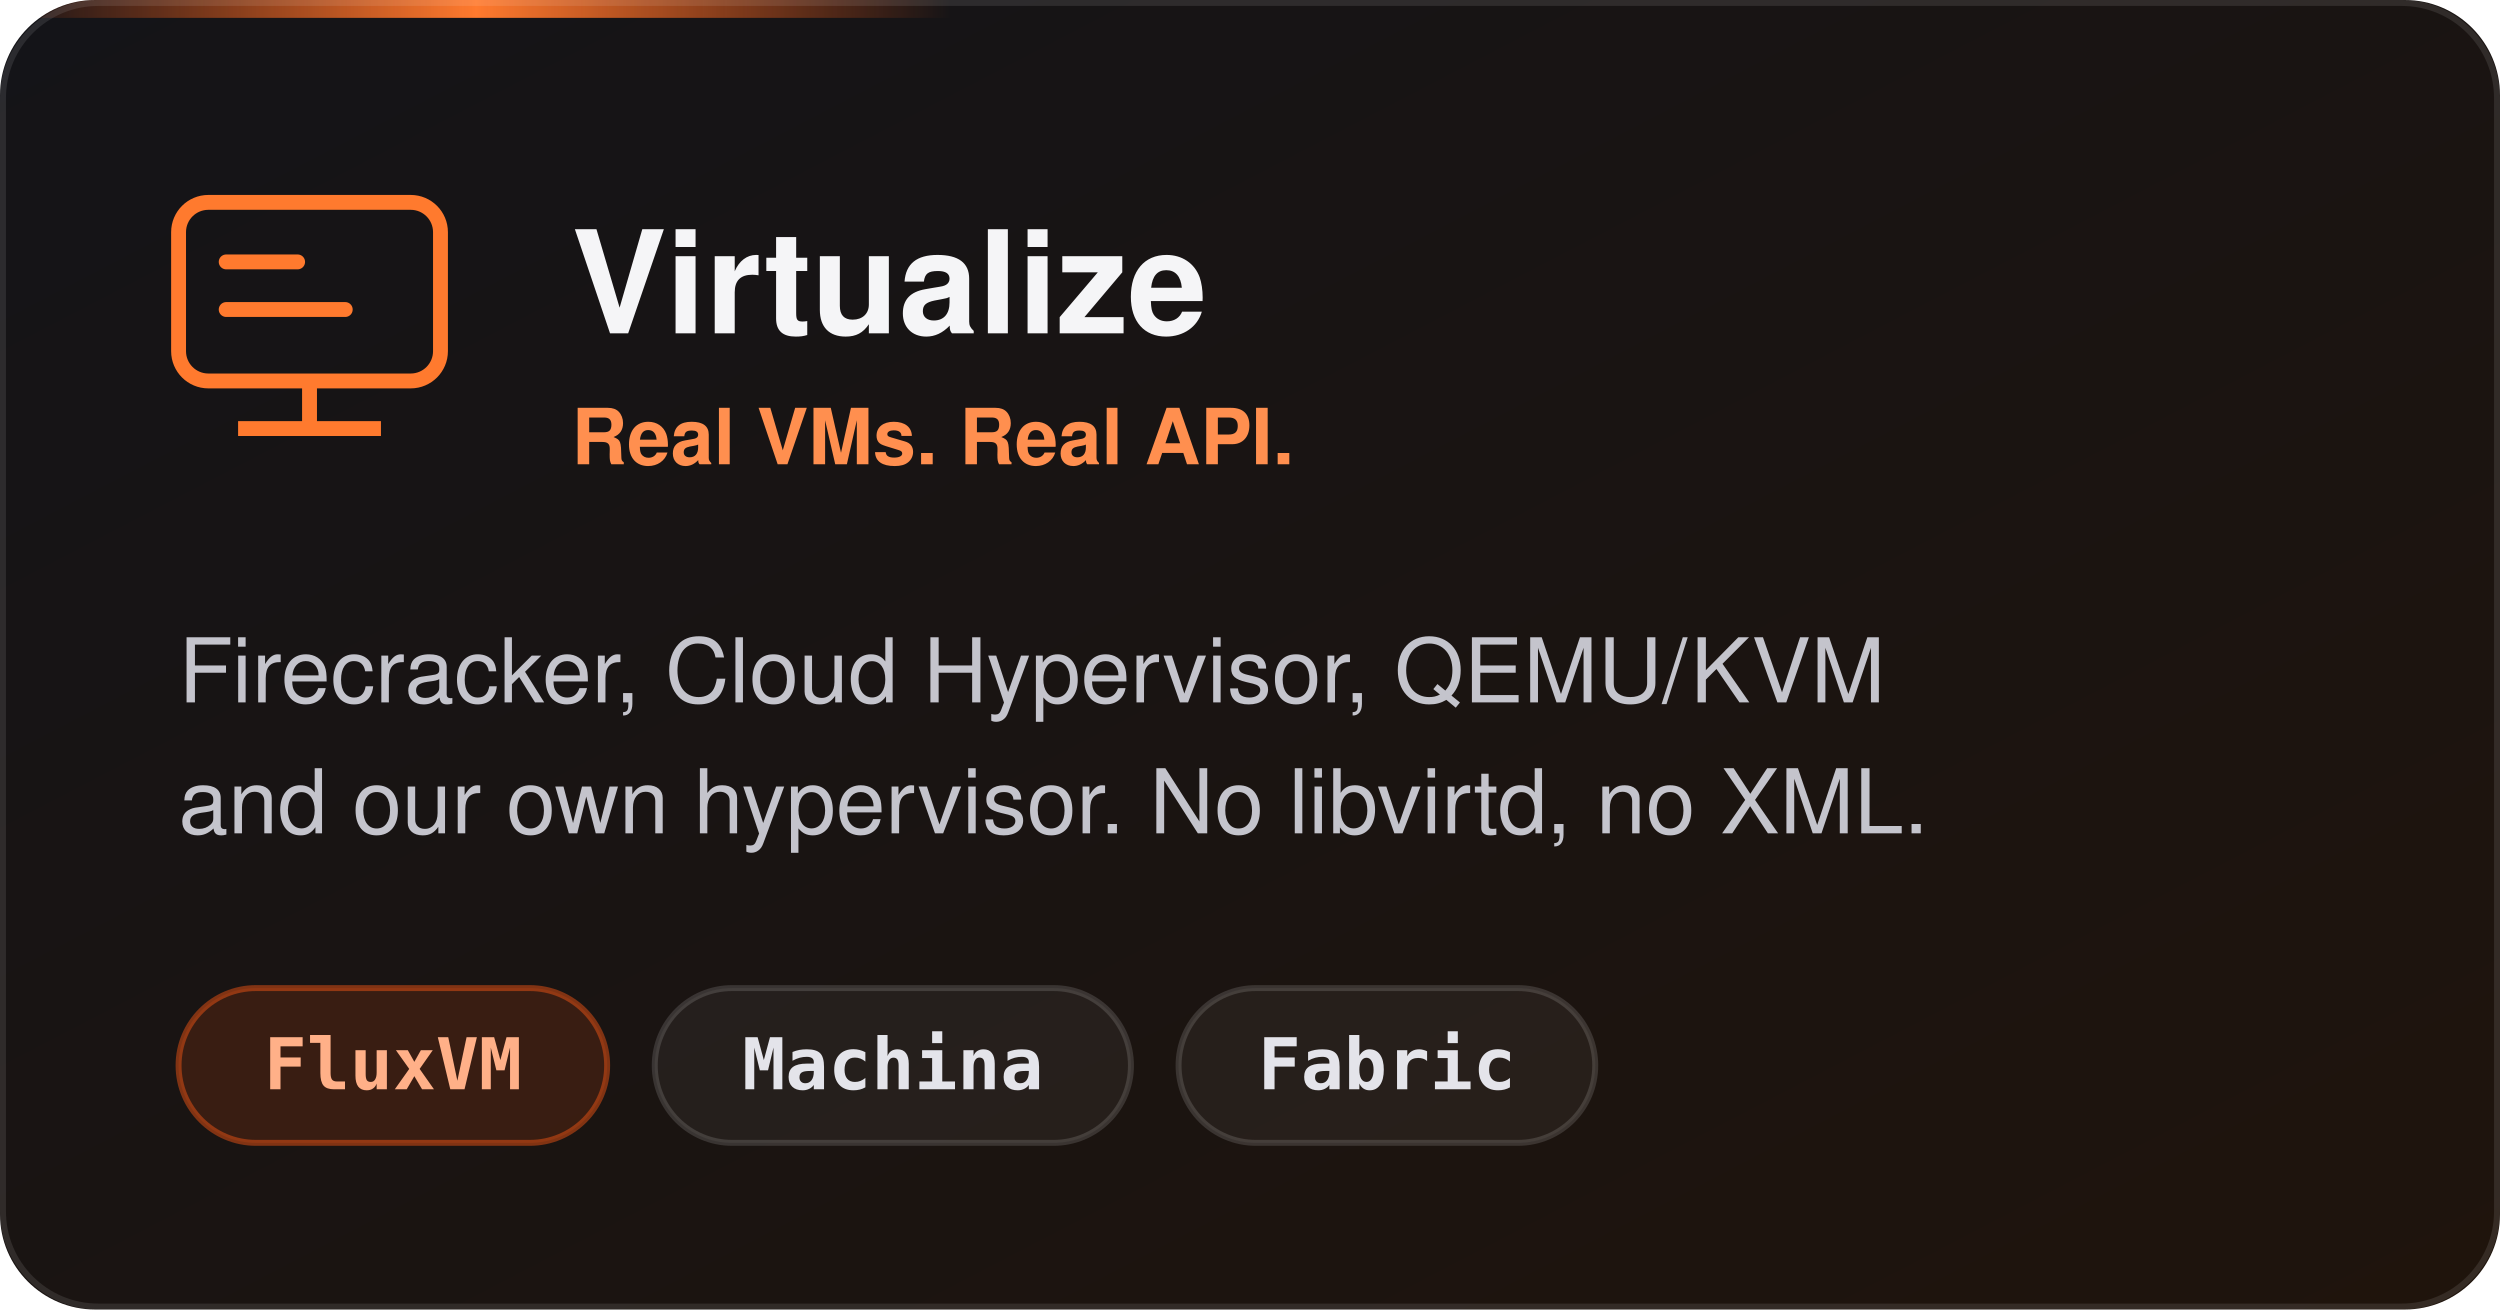
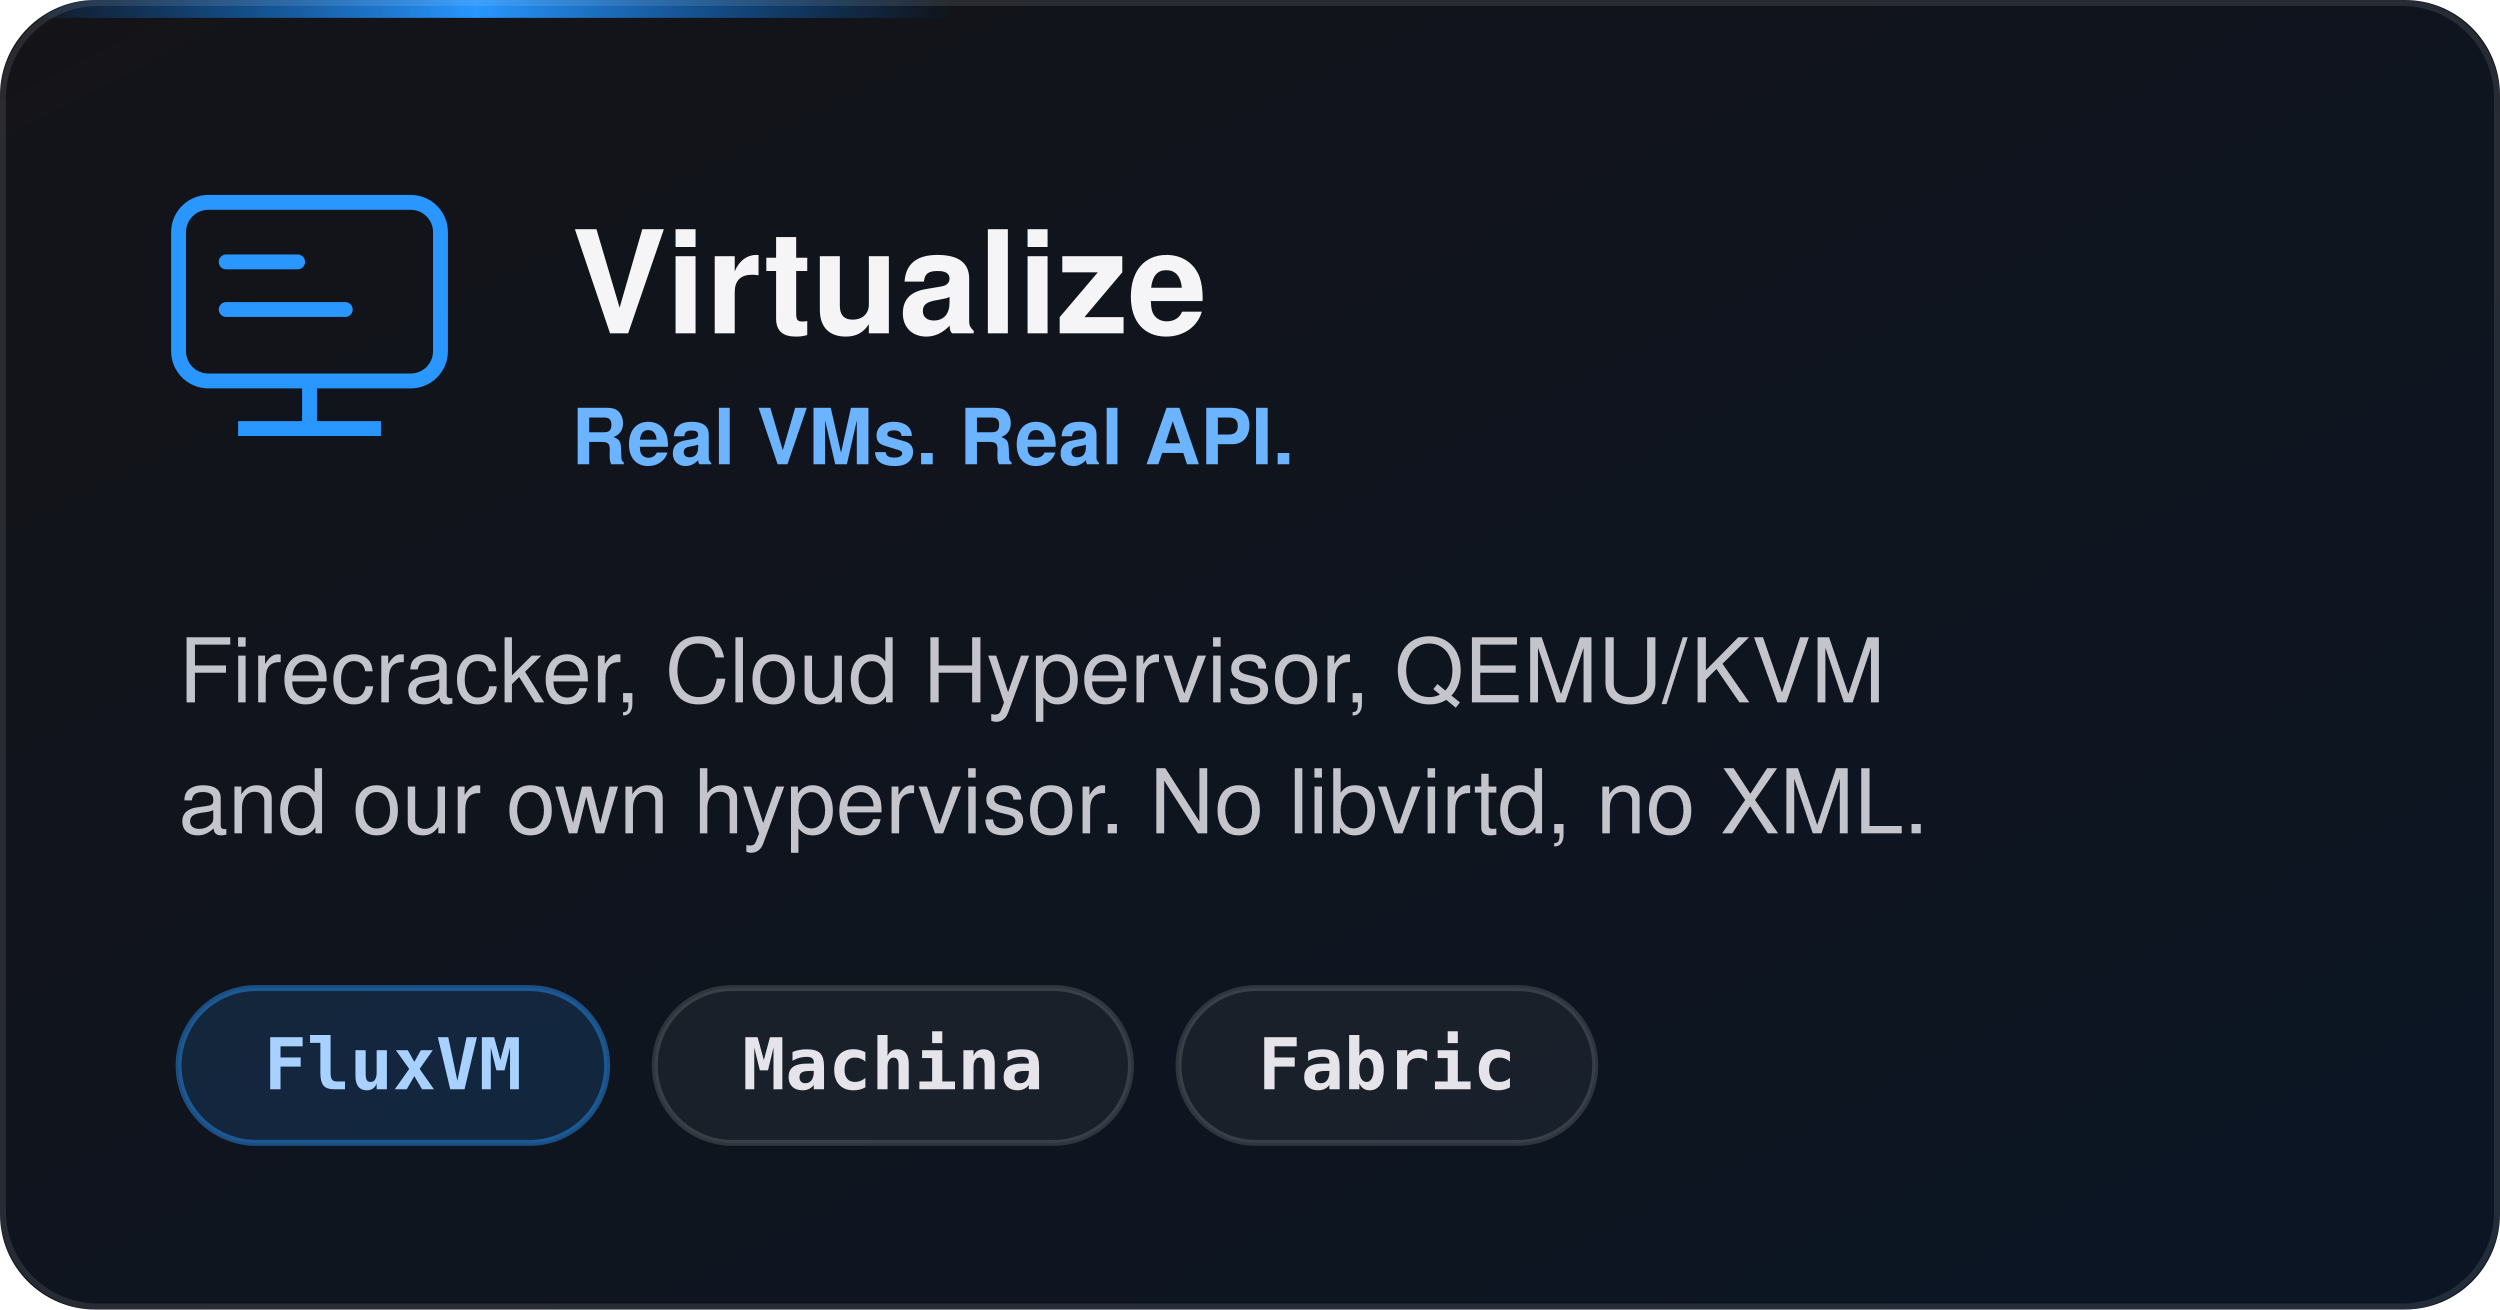
<svg xmlns="http://www.w3.org/2000/svg" width="420" height="220" viewBox="0 0 420 220" role="img" aria-label="Virtualize: real VMs with a real API. FluxVM, Machina, Fabric.">
  <style>
    .t { font-family: system-ui,-apple-system,"Segoe UI",Helvetica,Arial,sans-serif; }
    .m { font-family: ui-monospace,SFMono-Regular,Menlo,Consolas,monospace; }
    .bar { animation: sweep 4s ease-in-out infinite; }
    @keyframes sweep { 0% { transform: translateX(-160px); } 100% { transform: translateX(420px); } }
    .ic { animation: breathe 3.5s ease-in-out infinite; transform-origin: 52px 56px; }
    @keyframes breathe { 0%,100% { transform: scale(1); } 50% { transform: scale(1.06); } }
  </style>
  <defs>
    <linearGradient id="bg" x1="0" y1="0" x2="1" y2="1">
      <stop stop-color="#141418" />
-       <stop offset="1" stop-color="#1f140c" />
+       <stop offset="1" stop-color="#0b1524" />
    </linearGradient>
    <linearGradient id="sh" x1="0" y1="0" x2="1" y2="0">
-       <stop stop-color="#ff5a15" stop-opacity="0" />
-       <stop offset=".5" stop-color="#ff7a2e" />
-       <stop offset="1" stop-color="#ff5a15" stop-opacity="0" />
+       <stop stop-color="#0071e3" stop-opacity="0" />
+       <stop offset=".5" stop-color="#2997ff" />
+       <stop offset="1" stop-color="#0071e3" stop-opacity="0" />
    </linearGradient>
    <clipPath id="c">
      <rect width="420" height="220" rx="16" />
    </clipPath>
  </defs>
  <g clip-path="url(#c)">
    <rect width="420" height="220" fill="url(#bg)" />
    <rect class="bar" width="160" height="3" fill="url(#sh)" />
  </g>
  <rect x=".5" y=".5" width="419" height="219" rx="16" fill="none" stroke="rgba(255,255,255,.1)" />
-   <g class="ic" fill="none" stroke="#ff7a2e" stroke-width="2.5" stroke-linejoin="round">
+   <g class="ic" fill="none" stroke="#2997ff" stroke-width="2.5" stroke-linejoin="round">
    <rect x="30" y="34" width="44" height="30" rx="5" />
    <path d="M40 72h24M52 64v8" />
    <path d="M38 44h12M38 52h20" stroke-linecap="round" />
  </g>
  <text class="t" x="96" y="56" fill="#f5f5f7" font-size="24" font-weight="800">Virtualize</text>
-   <text class="t" x="96" y="78" fill="#ff8f4f" font-size="13" font-weight="600">Real VMs. Real API.</text>
+   <text class="t" x="96" y="78" fill="#6cb4ff" font-size="13" font-weight="600">Real VMs. Real API.</text>
  <text class="t" x="30" y="118" fill="#c4c4cc" font-size="15">Firecracker, Cloud Hypervisor, QEMU/KVM</text>
  <text class="t" x="30" y="140" fill="#c4c4cc" font-size="15">and our own hypervisor. No libvirtd, no XML.</text>
  <g class="m" font-size="12" font-weight="600">
-     <rect x="30" y="166" width="72" height="26" rx="13" fill="rgba(255,90,21,.14)" stroke="rgba(255,90,21,.45)" />
-     <text x="66" y="183" fill="#ffb088" text-anchor="middle">FluxVM</text>
+     <rect x="30" y="166" width="72" height="26" rx="13" fill="rgba(41,151,255,.14)" stroke="rgba(41,151,255,.45)" />
+     <text x="66" y="183" fill="#a8d1ff" text-anchor="middle">FluxVM</text>
    <rect x="110" y="166" width="80" height="26" rx="13" fill="rgba(255,255,255,.05)" stroke="rgba(255,255,255,.14)" />
    <text x="150" y="183" fill="#e4e4ea" text-anchor="middle">Machina</text>
    <rect x="198" y="166" width="70" height="26" rx="13" fill="rgba(255,255,255,.05)" stroke="rgba(255,255,255,.14)" />
    <text x="233" y="183" fill="#e4e4ea" text-anchor="middle">Fabric</text>
  </g>
</svg>
